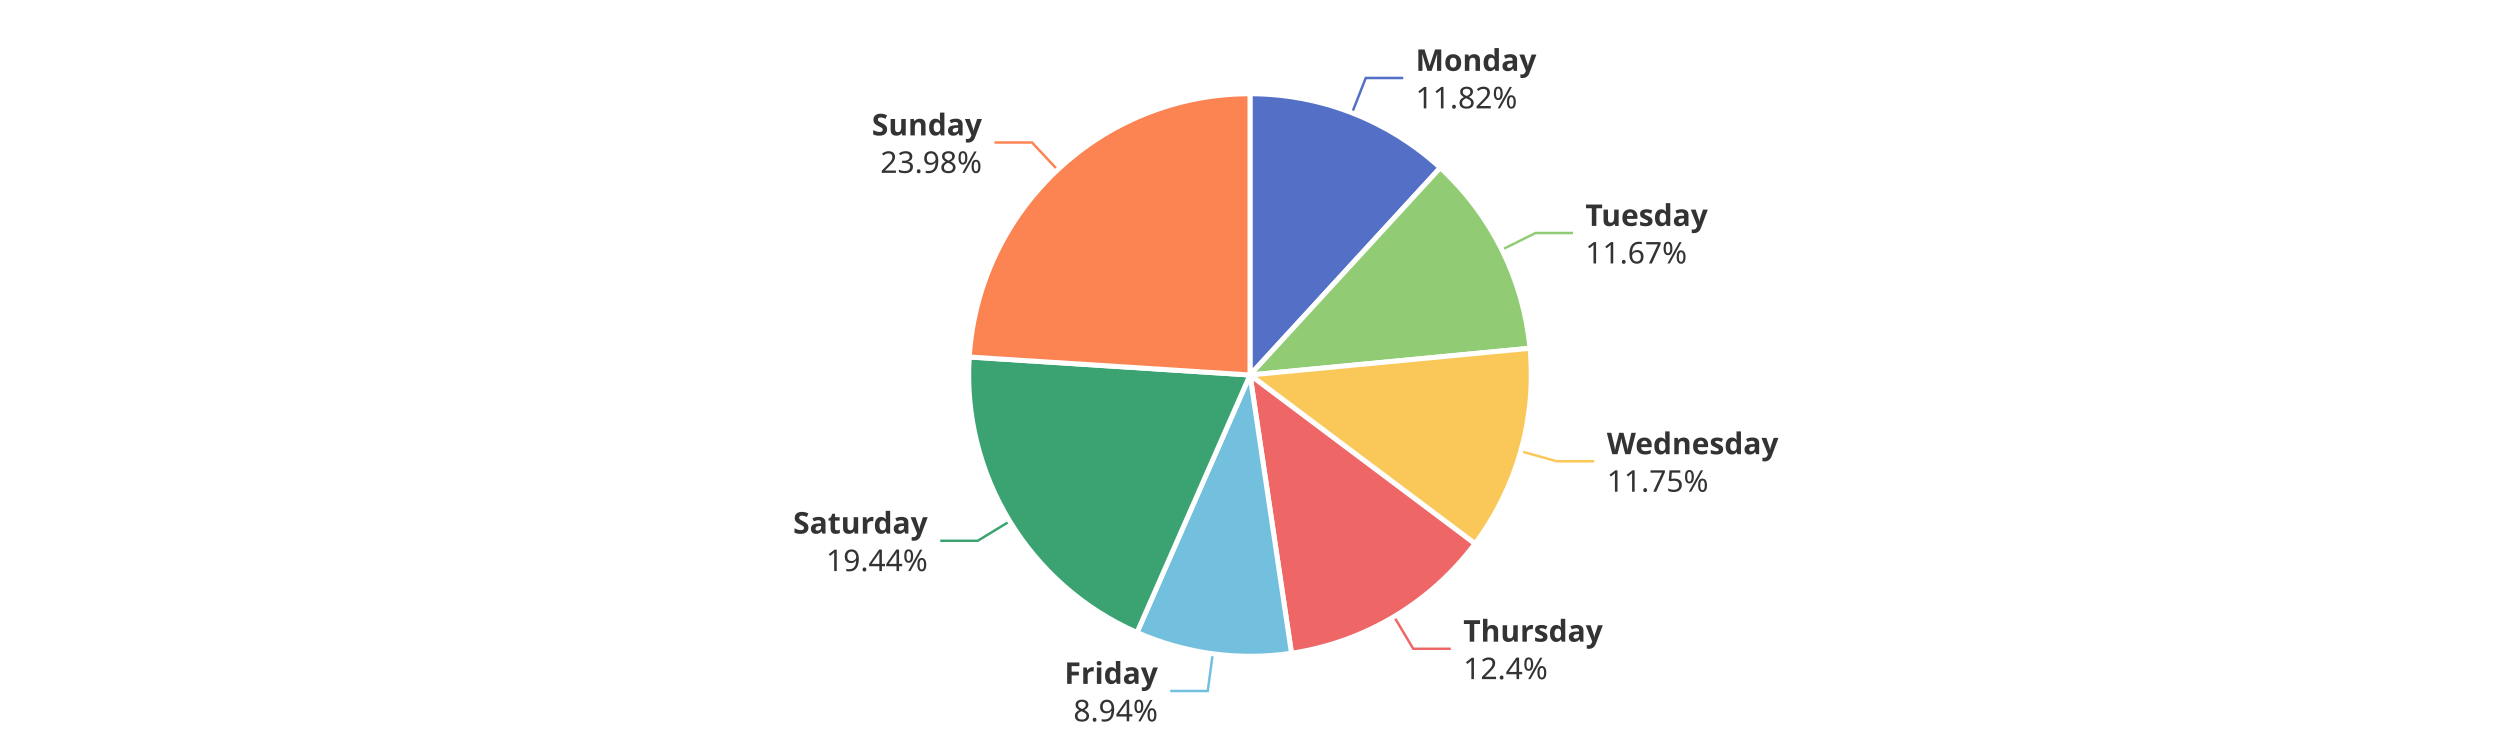
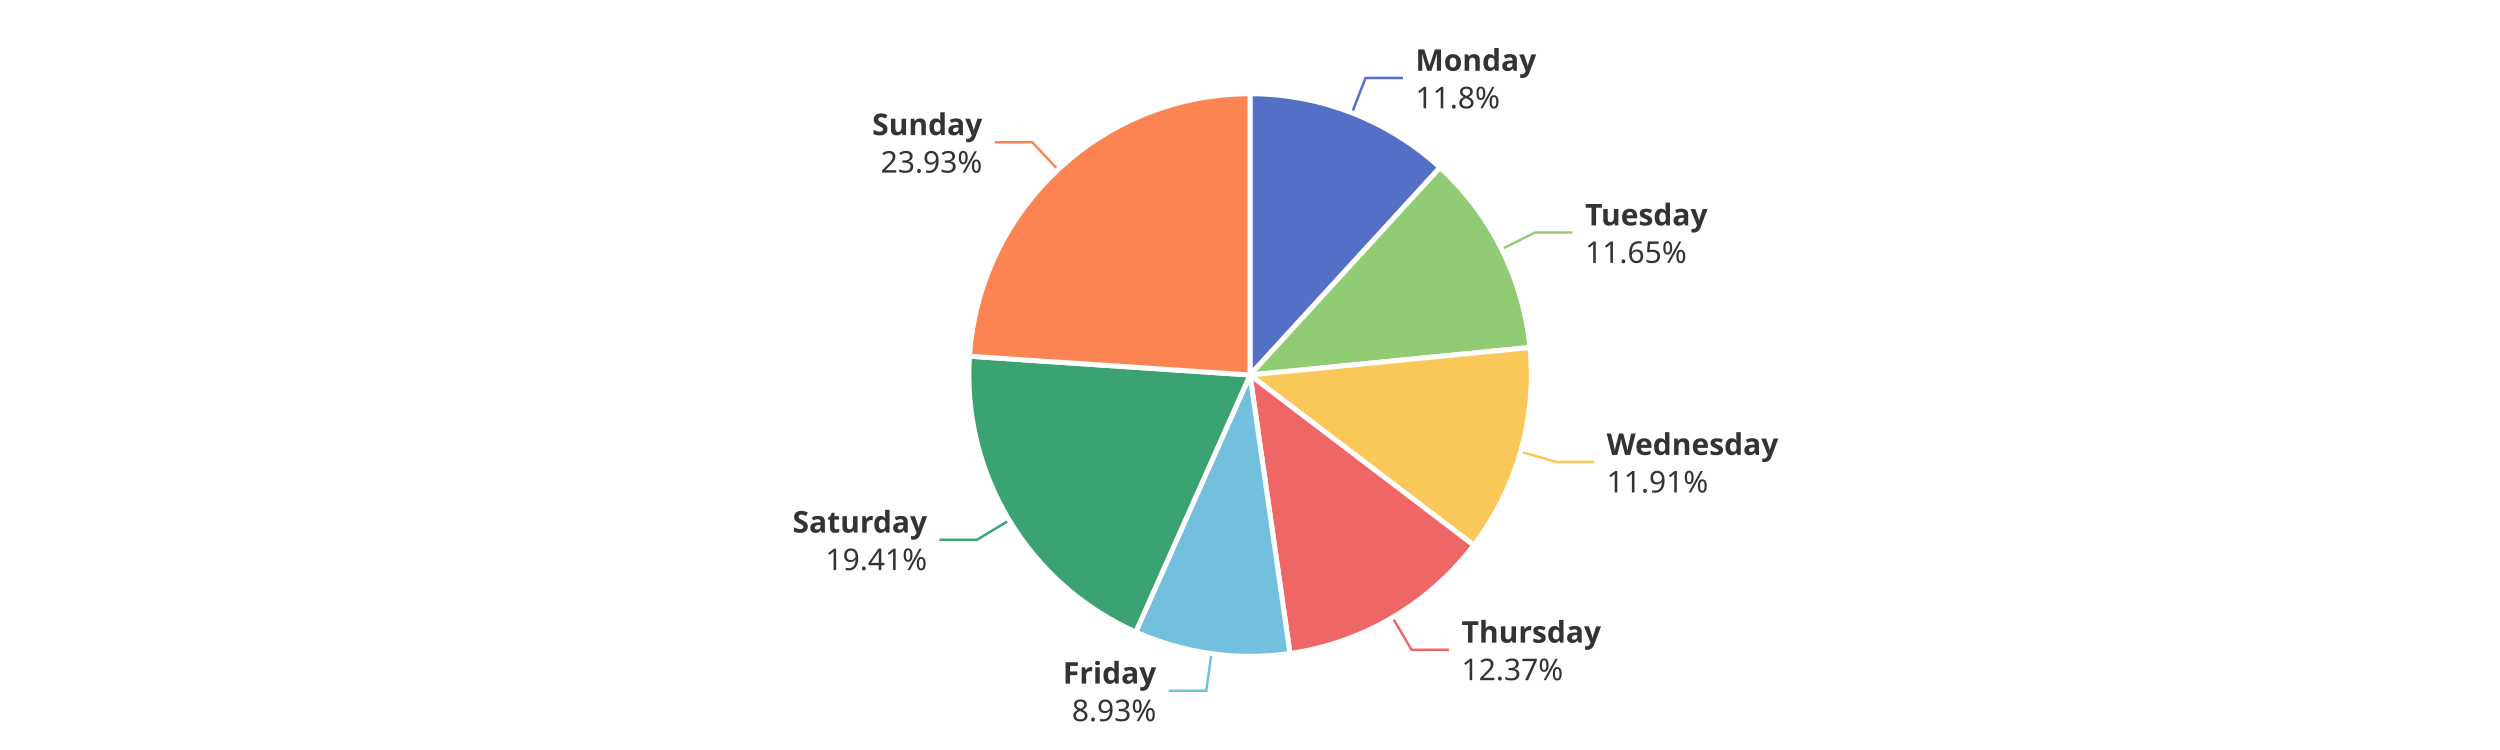
<svg xmlns="http://www.w3.org/2000/svg" width="1000" height="300" version="1.1" baseProfile="full" viewBox="0 0 1000 300">
  <rect width="1000" height="300" x="0" y="0" id="0" fill="#ffffff" />
-   <polyline points="540.8 45.2 546.3 31.2 561.3 31.2" fill="none" stroke="#5470c6" />
-   <polyline points="600.7 99.9 614.2 93.2 629.2 93.2" fill="none" stroke="#91cc75" />
-   <polyline points="608.3 180.5 622.7 184.5 637.7 184.5" fill="none" stroke="#fac858" />
-   <polyline points="557.6 246.6 565.3 259.5 580.3 259.5" fill="none" stroke="#ee6666" />
-   <polyline points="485.1 261.5 483.1 276.4 468.1 276.4" fill="none" stroke="#73c0de" />
-   <polyline points="403.9 208.5 391.1 216.3 376.1 216.3" fill="none" stroke="#3ba272" />
-   <polyline points="423 67.9 412.8 57 397.8 57" fill="none" stroke="#fc8452" />
-   <path d="M500 37.5A112.5 112.5 0 0 1 576.1 67.1L500 150Z" fill="#5470c6" stroke="#fff" stroke-width="2" stroke-linejoin="round" />
-   <path d="M576.1 67.1A112.5 112.5 0 0 1 612 139.3L500 150Z" fill="#91cc75" stroke="#fff" stroke-width="2" stroke-linejoin="round" />
-   <path d="M612 139.3A112.5 112.5 0 0 1 590 217.5L500 150Z" fill="#fac858" stroke="#fff" stroke-width="2" stroke-linejoin="round" />
-   <path d="M590 217.5A112.5 112.5 0 0 1 516.6 261.3L500 150Z" fill="#ee6666" stroke="#fff" stroke-width="2" stroke-linejoin="round" />
-   <path d="M516.6 261.3A112.5 112.5 0 0 1 454.8 253L500 150Z" fill="#73c0de" stroke="#fff" stroke-width="2" stroke-linejoin="round" />
-   <path d="M454.8 253A112.5 112.5 0 0 1 387.7 142.8L500 150Z" fill="#3ba272" stroke="#fff" stroke-width="2" stroke-linejoin="round" />
-   <path d="M387.7 142.8A112.5 112.5 0 0 1 500 37.5L500 150Z" fill="#fc8452" stroke="#fff" stroke-width="2" stroke-linejoin="round" />
-   <path d="M0 -15l42.8 0l0 30l-42.8 0Z" transform="translate(566.2648 31.19)" fill="none" />
-   <text dominant-baseline="central" text-anchor="start" style="font-size:12px;font-family:sans-serif;font-weight:bold;" y="-7.5" transform="translate(566.2648 31.19)" fill="#333" stroke="rgb(255,255,255)" stroke-width="2" paint-order="stroke" stroke-miterlimit="2">Monday</text>
-   <text dominant-baseline="central" text-anchor="start" style="font-size:12px;font-family:sans-serif;" y="7.5" transform="translate(566.2648 31.19)" fill="#333" stroke="rgb(255,255,255)" stroke-width="2" paint-order="stroke" stroke-miterlimit="2">11.82%</text>
-   <path d="M0 -15l46.2 0l0 30l-46.2 0Z" transform="translate(634.1617 93.2253)" fill="none" />
-   <text dominant-baseline="central" text-anchor="start" style="font-size:12px;font-family:sans-serif;font-weight:bold;" y="-7.5" transform="translate(634.1617 93.2253)" fill="#333" stroke="rgb(255,255,255)" stroke-width="2" paint-order="stroke" stroke-miterlimit="2">Tuesday</text>
-   <text dominant-baseline="central" text-anchor="start" style="font-size:12px;font-family:sans-serif;" y="7.5" transform="translate(634.1617 93.2253)" fill="#333" stroke="rgb(255,255,255)" stroke-width="2" paint-order="stroke" stroke-miterlimit="2">11.67%</text>
-   <path d="M0 -15l63.6 0l0 30l-63.6 0Z" transform="translate(642.7348 184.5315)" fill="none" />
-   <text dominant-baseline="central" text-anchor="start" style="font-size:12px;font-family:sans-serif;font-weight:bold;" y="-7.5" transform="translate(642.7348 184.5315)" fill="#333" stroke="rgb(255,255,255)" stroke-width="2" paint-order="stroke" stroke-miterlimit="2">Wednesday</text>
-   <text dominant-baseline="central" text-anchor="start" style="font-size:12px;font-family:sans-serif;" y="7.5" transform="translate(642.7348 184.5315)" fill="#333" stroke="rgb(255,255,255)" stroke-width="2" paint-order="stroke" stroke-miterlimit="2">11.75%</text>
-   <path d="M0 -15l50.2 0l0 30l-50.2 0Z" transform="translate(585.316 259.4992)" fill="none" />
-   <text dominant-baseline="central" text-anchor="start" style="font-size:12px;font-family:sans-serif;font-weight:bold;" y="-7.5" transform="translate(585.316 259.4992)" fill="#333" stroke="rgb(255,255,255)" stroke-width="2" paint-order="stroke" stroke-miterlimit="2">Thursday</text>
-   <text dominant-baseline="central" text-anchor="start" style="font-size:12px;font-family:sans-serif;" y="7.5" transform="translate(585.316 259.4992)" fill="#333" stroke="rgb(255,255,255)" stroke-width="2" paint-order="stroke" stroke-miterlimit="2">12.4%</text>
-   <path d="M-34.2 -15l34.2 0l0 30l-34.2 0Z" transform="translate(463.1461 276.3812)" fill="none" />
-   <text dominant-baseline="central" text-anchor="end" style="font-size:12px;font-family:sans-serif;font-weight:bold;" y="-7.5" transform="translate(463.1461 276.3812)" fill="#333" stroke="rgb(255,255,255)" stroke-width="2" paint-order="stroke" stroke-miterlimit="2">Friday</text>
-   <text dominant-baseline="central" text-anchor="end" style="font-size:12px;font-family:sans-serif;" y="7.5" transform="translate(463.1461 276.3812)" fill="#333" stroke="rgb(255,255,255)" stroke-width="2" paint-order="stroke" stroke-miterlimit="2">8.94%</text>
-   <path d="M-48.2 -15l48.2 0l0 30l-48.2 0Z" transform="translate(371.0796 216.2767)" fill="none" />
-   <text dominant-baseline="central" text-anchor="end" style="font-size:12px;font-family:sans-serif;font-weight:bold;" y="-7.5" transform="translate(371.0796 216.2767)" fill="#333" stroke="rgb(255,255,255)" stroke-width="2" paint-order="stroke" stroke-miterlimit="2">Saturday</text>
-   <text dominant-baseline="central" text-anchor="end" style="font-size:12px;font-family:sans-serif;" y="7.5" transform="translate(371.0796 216.2767)" fill="#333" stroke="rgb(255,255,255)" stroke-width="2" paint-order="stroke" stroke-miterlimit="2">19.44%</text>
-   <path d="M-40.9 -15l40.9 0l0 30l-40.9 0Z" transform="translate(392.7787 57.0017)" fill="none" />
-   <text dominant-baseline="central" text-anchor="end" style="font-size:12px;font-family:sans-serif;font-weight:bold;" y="-7.5" transform="translate(392.7787 57.0017)" fill="#333" stroke="rgb(255,255,255)" stroke-width="2" paint-order="stroke" stroke-miterlimit="2">Sunday</text>
-   <text dominant-baseline="central" text-anchor="end" style="font-size:12px;font-family:sans-serif;" y="7.5" transform="translate(392.7787 57.0017)" fill="#333" stroke="rgb(255,255,255)" stroke-width="2" paint-order="stroke" stroke-miterlimit="2">23.98%</text>
+   <polyline points="540.8 45.1 546.2 31.2 561.2 31.2" fill="none" stroke="#5470c6" />
+   <polyline points="600.6 99.7 614 93 629 93" fill="none" stroke="#91cc75" />
+   <polyline points="608.2 180.7 622.7 184.8 637.7 184.8" fill="none" stroke="#fac858" />
+   <polyline points="557 247 564.6 259.9 579.6 259.9" fill="none" stroke="#ee6666" />
+   <polyline points="484.6 261.4 482.5 276.3 467.5 276.3" fill="none" stroke="#73c0de" />
+   <polyline points="403.7 208.1 390.8 215.9 375.8 215.9" fill="none" stroke="#3ba272" />
+   <polyline points="423.1 67.8 412.9 56.9 397.9 56.9" fill="none" stroke="#fc8452" />
+   <path d="M500 37.5A112.5 112.5 0 0 1 576 67L500 150Z" fill="#5470c6" stroke="#fff" stroke-width="2" stroke-linejoin="round" />
+   <path d="M576 67A112.5 112.5 0 0 1 612 139L500 150Z" fill="#91cc75" stroke="#fff" stroke-width="2" stroke-linejoin="round" />
+   <path d="M612 139A112.5 112.5 0 0 1 589.5 218.1L500 150Z" fill="#fac858" stroke="#fff" stroke-width="2" stroke-linejoin="round" />
+   <path d="M589.5 218.1A112.5 112.5 0 0 1 516 261.4L500 150Z" fill="#ee6666" stroke="#fff" stroke-width="2" stroke-linejoin="round" />
+   <path d="M516 261.4A112.5 112.5 0 0 1 454.3 252.8L500 150Z" fill="#73c0de" stroke="#fff" stroke-width="2" stroke-linejoin="round" />
+   <path d="M454.3 252.8A112.5 112.5 0 0 1 387.8 142.5L500 150Z" fill="#3ba272" stroke="#fff" stroke-width="2" stroke-linejoin="round" />
+   <path d="M387.8 142.5A112.5 112.5 0 0 1 500 37.5L500 150Z" fill="#fc8452" stroke="#fff" stroke-width="2" stroke-linejoin="round" />
+   <path d="M0 -15l42.8 0l0 30l-42.8 0Z" transform="translate(566.1857 31.1592)" fill="none" />
+   <text dominant-baseline="central" text-anchor="start" style="font-size:12px;font-family:sans-serif;font-weight:bold;" y="-7.5" transform="translate(566.1857 31.1592)" fill="#333" stroke="rgb(255,255,255)" stroke-width="2" paint-order="stroke" stroke-miterlimit="2">Monday</text>
+   <text dominant-baseline="central" text-anchor="start" style="font-size:12px;font-family:sans-serif;" y="7.5" transform="translate(566.1857 31.1592)" fill="#333" stroke="rgb(255,255,255)" stroke-width="2" paint-order="stroke" stroke-miterlimit="2">11.8%</text>
+   <path d="M0 -15l46.2 0l0 30l-46.2 0Z" transform="translate(634.0481 92.9976)" fill="none" />
+   <text dominant-baseline="central" text-anchor="start" style="font-size:12px;font-family:sans-serif;font-weight:bold;" y="-7.5" transform="translate(634.0481 92.9976)" fill="#333" stroke="rgb(255,255,255)" stroke-width="2" paint-order="stroke" stroke-miterlimit="2">Tuesday</text>
+   <text dominant-baseline="central" text-anchor="start" style="font-size:12px;font-family:sans-serif;" y="7.5" transform="translate(634.0481 92.9976)" fill="#333" stroke="rgb(255,255,255)" stroke-width="2" paint-order="stroke" stroke-miterlimit="2">11.65%</text>
+   <path d="M0 -15l63.6 0l0 30l-63.6 0Z" transform="translate(642.654 184.8172)" fill="none" />
+   <text dominant-baseline="central" text-anchor="start" style="font-size:12px;font-family:sans-serif;font-weight:bold;" y="-7.5" transform="translate(642.654 184.8172)" fill="#333" stroke="rgb(255,255,255)" stroke-width="2" paint-order="stroke" stroke-miterlimit="2">Wednesday</text>
+   <text dominant-baseline="central" text-anchor="start" style="font-size:12px;font-family:sans-serif;" y="7.5" transform="translate(642.654 184.8172)" fill="#333" stroke="rgb(255,255,255)" stroke-width="2" paint-order="stroke" stroke-miterlimit="2">11.91%</text>
+   <path d="M0 -15l50.2 0l0 30l-50.2 0Z" transform="translate(584.6209 259.9108)" fill="none" />
+   <text dominant-baseline="central" text-anchor="start" style="font-size:12px;font-family:sans-serif;font-weight:bold;" y="-7.5" transform="translate(584.6209 259.9108)" fill="#333" stroke="rgb(255,255,255)" stroke-width="2" paint-order="stroke" stroke-miterlimit="2">Thursday</text>
+   <text dominant-baseline="central" text-anchor="start" style="font-size:12px;font-family:sans-serif;" y="7.5" transform="translate(584.6209 259.9108)" fill="#333" stroke="rgb(255,255,255)" stroke-width="2" paint-order="stroke" stroke-miterlimit="2">12.37%</text>
+   <path d="M-34.2 -15l34.2 0l0 30l-34.2 0Z" transform="translate(462.5128 276.2951)" fill="none" />
+   <text dominant-baseline="central" text-anchor="end" style="font-size:12px;font-family:sans-serif;font-weight:bold;" y="-7.5" transform="translate(462.5128 276.2951)" fill="#333" stroke="rgb(255,255,255)" stroke-width="2" paint-order="stroke" stroke-miterlimit="2">Friday</text>
+   <text dominant-baseline="central" text-anchor="end" style="font-size:12px;font-family:sans-serif;" y="7.5" transform="translate(462.5128 276.2951)" fill="#333" stroke="rgb(255,255,255)" stroke-width="2" paint-order="stroke" stroke-miterlimit="2">8.93%</text>
+   <path d="M-48.2 -15l48.2 0l0 30l-48.2 0Z" transform="translate(370.8373 215.8768)" fill="none" />
+   <text dominant-baseline="central" text-anchor="end" style="font-size:12px;font-family:sans-serif;font-weight:bold;" y="-7.5" transform="translate(370.8373 215.8768)" fill="#333" stroke="rgb(255,255,255)" stroke-width="2" paint-order="stroke" stroke-miterlimit="2">Saturday</text>
+   <text dominant-baseline="central" text-anchor="end" style="font-size:12px;font-family:sans-serif;" y="7.5" transform="translate(370.8373 215.8768)" fill="#333" stroke="rgb(255,255,255)" stroke-width="2" paint-order="stroke" stroke-miterlimit="2">19.41%</text>
+   <path d="M-40.9 -15l40.9 0l0 30l-40.9 0Z" transform="translate(392.9026 56.8856)" fill="none" />
+   <text dominant-baseline="central" text-anchor="end" style="font-size:12px;font-family:sans-serif;font-weight:bold;" y="-7.5" transform="translate(392.9026 56.8856)" fill="#333" stroke="rgb(255,255,255)" stroke-width="2" paint-order="stroke" stroke-miterlimit="2">Sunday</text>
+   <text dominant-baseline="central" text-anchor="end" style="font-size:12px;font-family:sans-serif;" y="7.5" transform="translate(392.9026 56.8856)" fill="#333" stroke="rgb(255,255,255)" stroke-width="2" paint-order="stroke" stroke-miterlimit="2">23.93%</text>
</svg>
